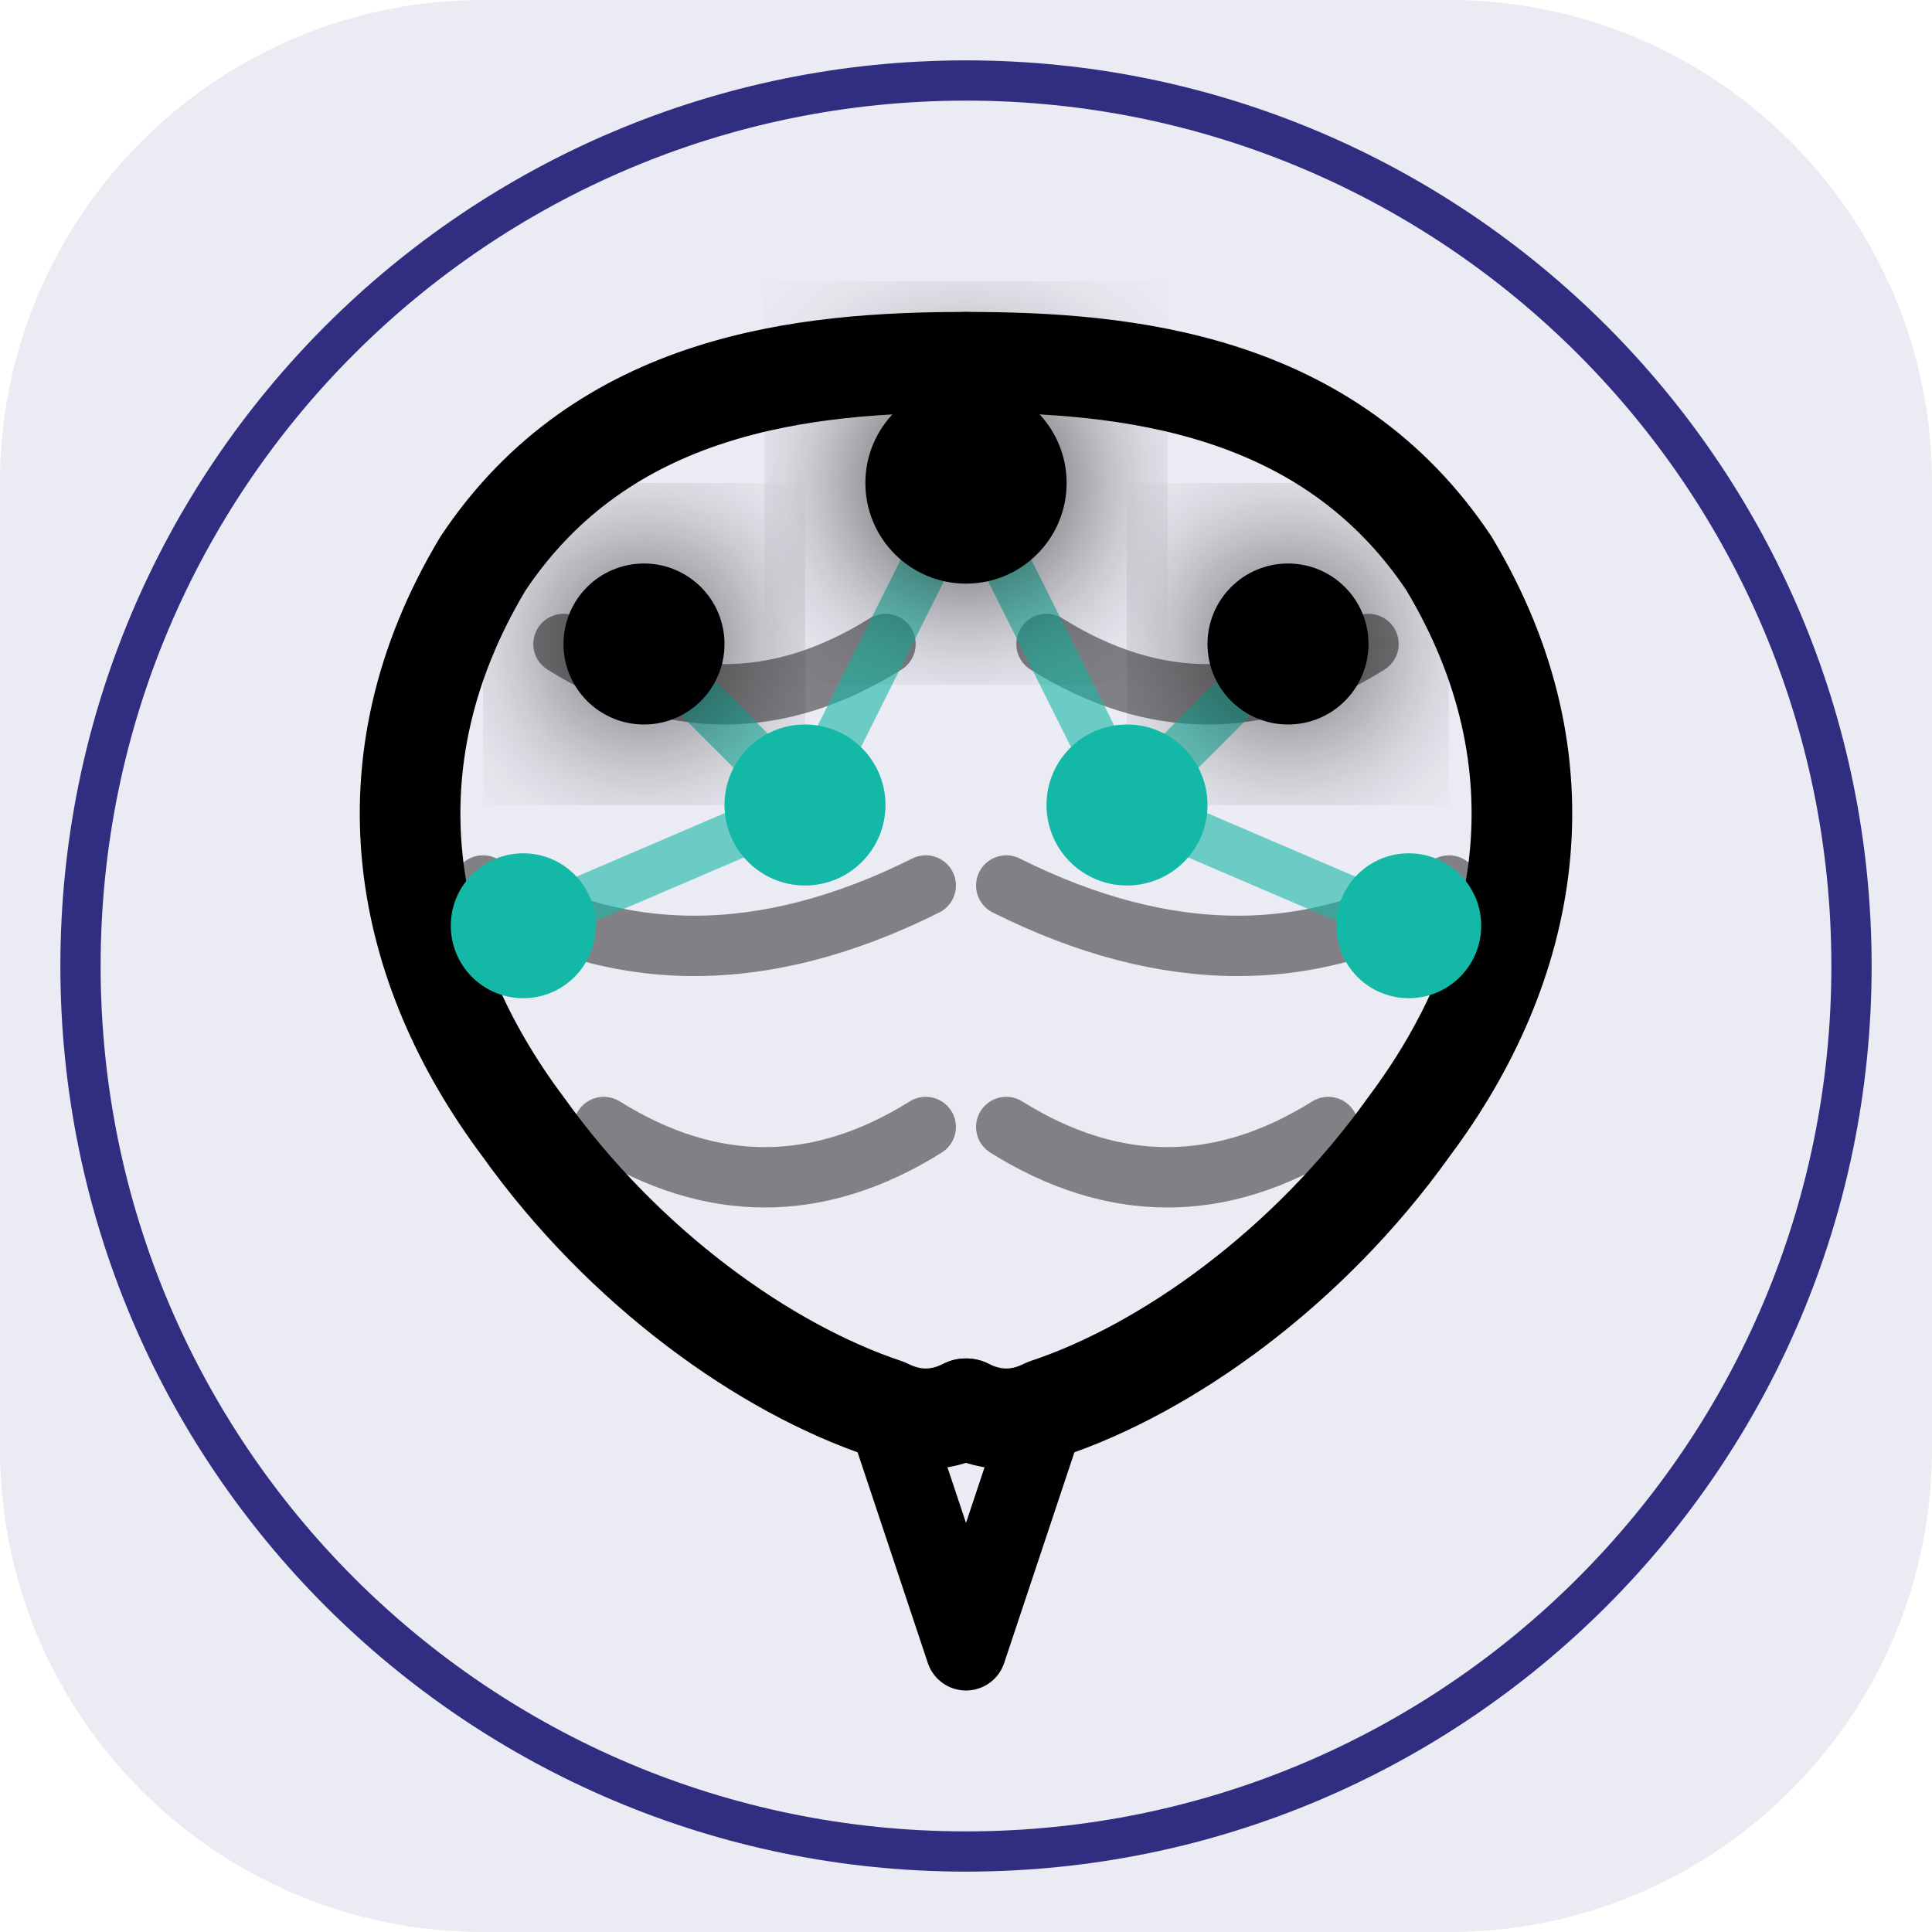
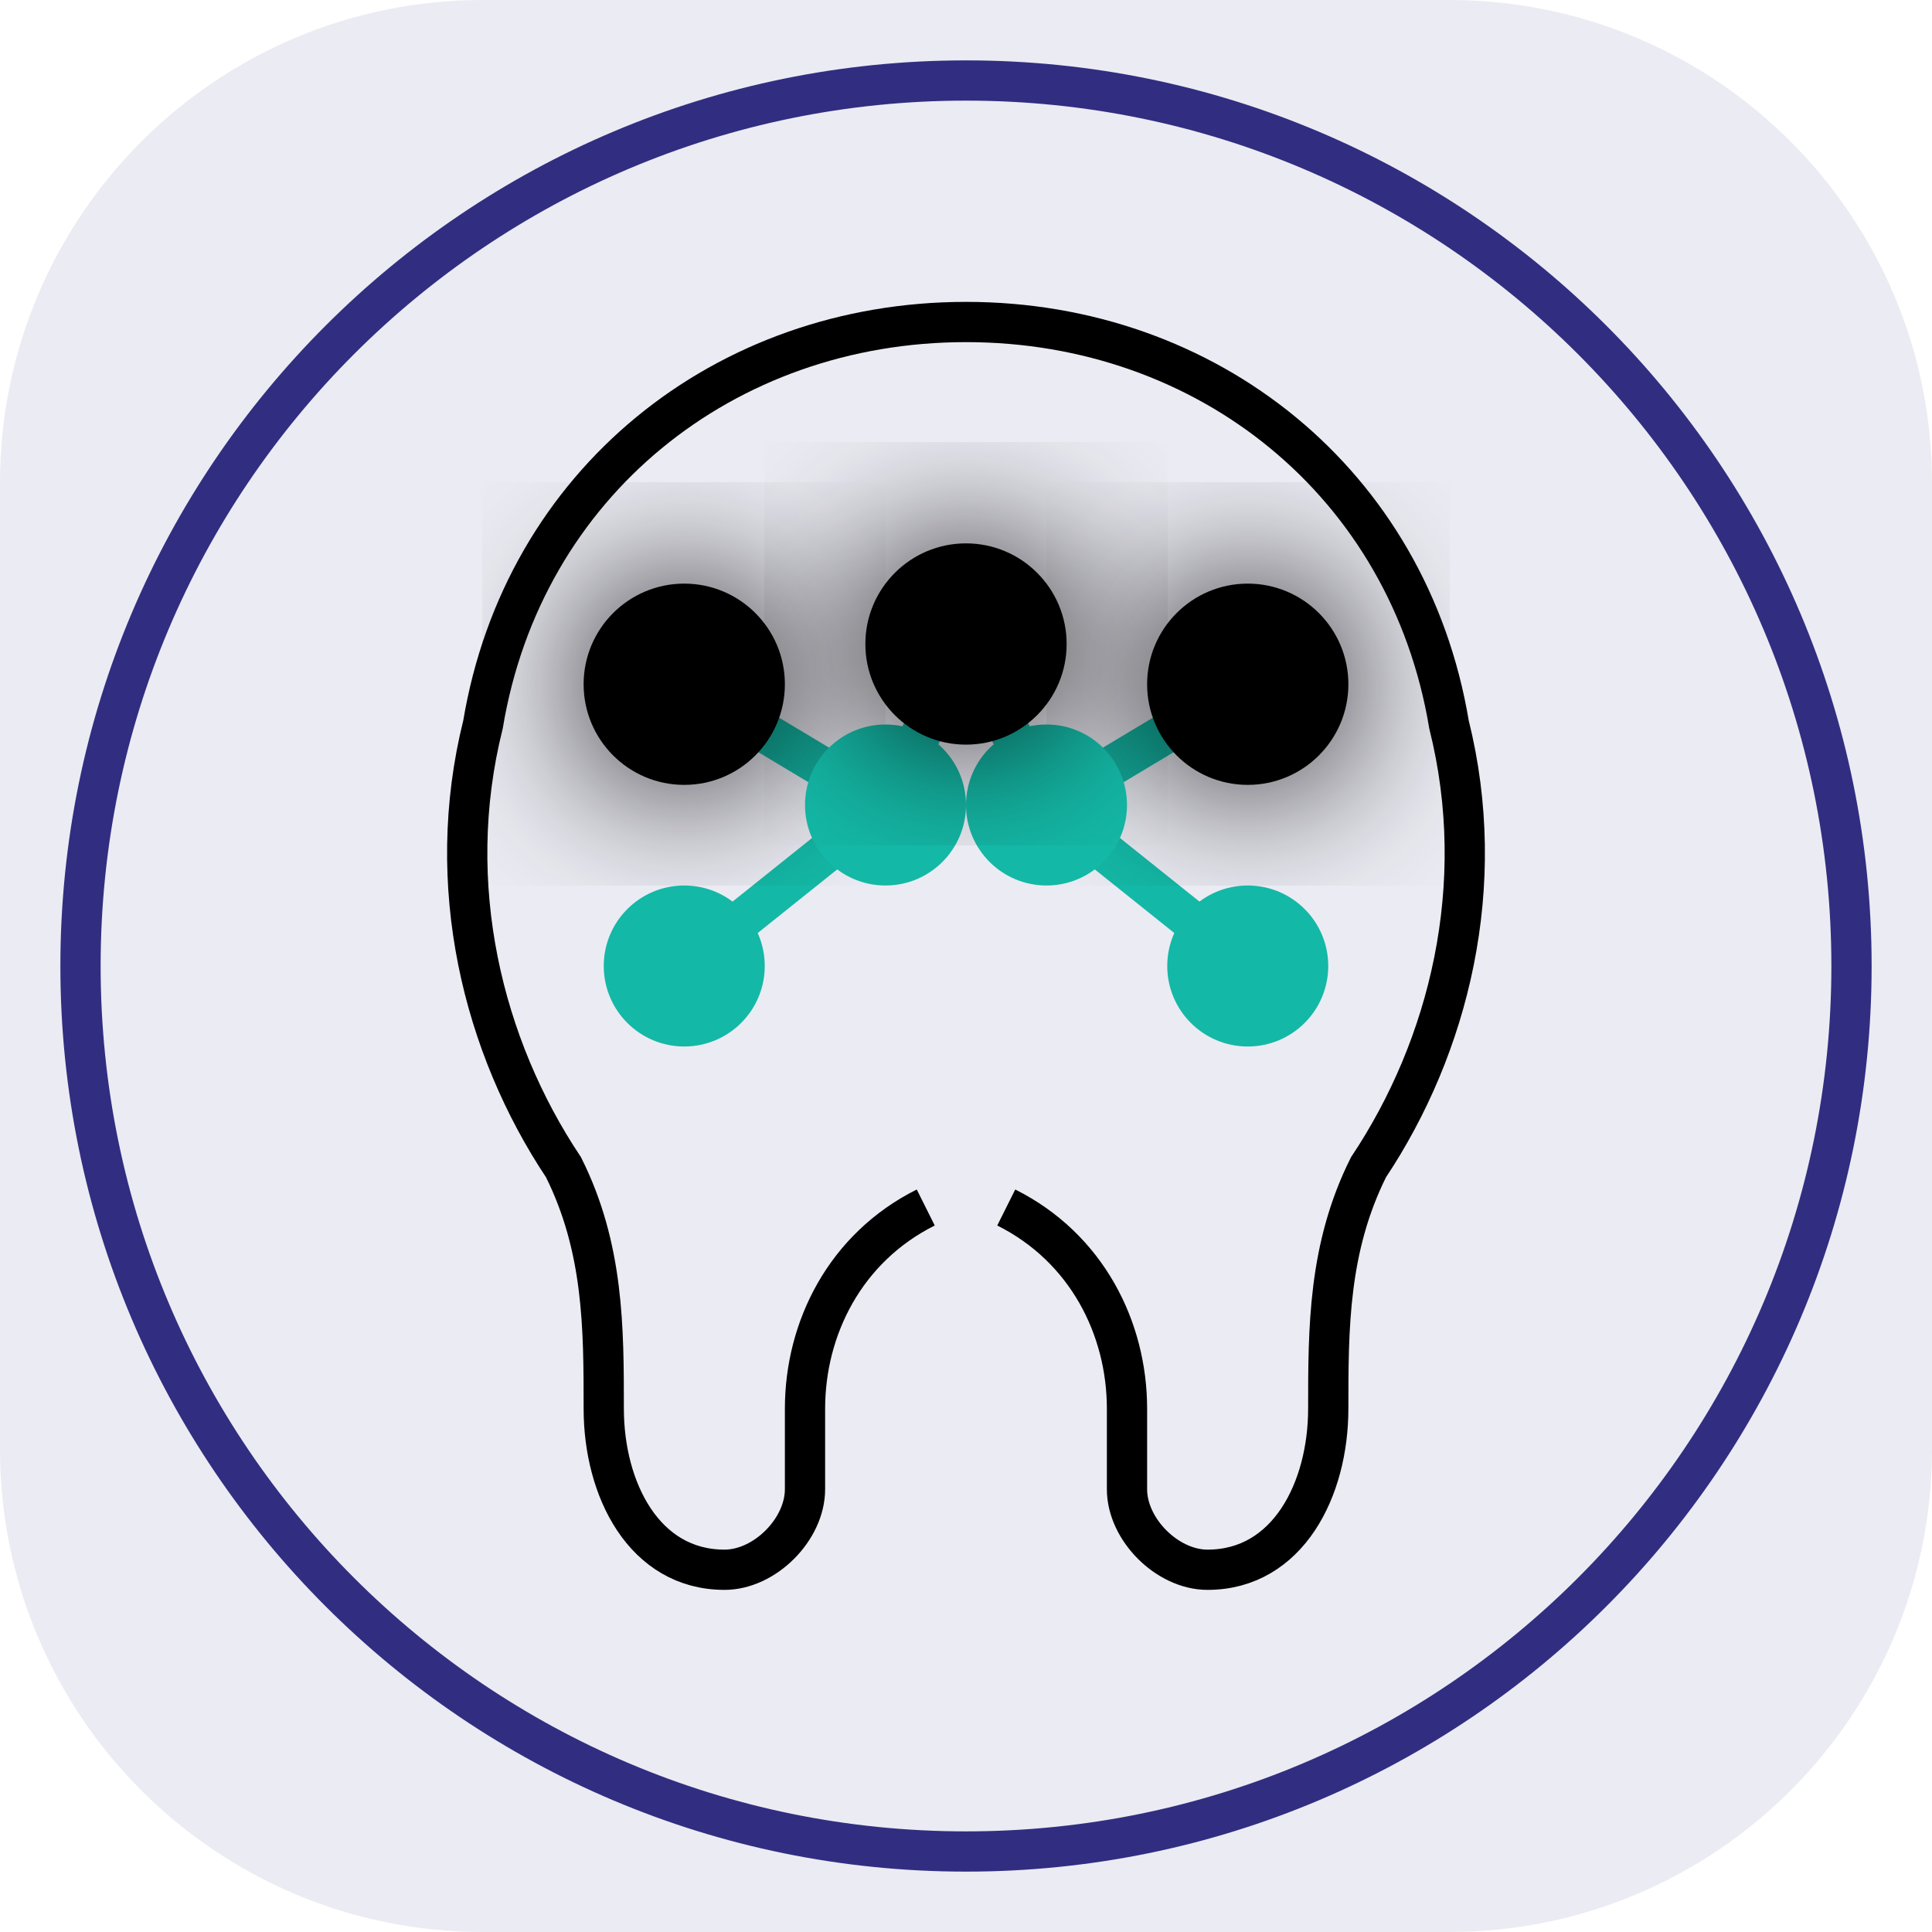
<svg xmlns="http://www.w3.org/2000/svg" viewBox="0 0 48 48">
  <defs>
    <linearGradient id="brainGradient" x1="0%" y1="0%" x2="100%" y2="100%">
      <stop offset="0%" stopColor="#312E81" />
      <stop offset="100%" stopColor="#6366F1" />
    </linearGradient>
    <linearGradient id="nodeGradient" x1="0%" y1="0%" x2="100%" y2="100%">
      <stop offset="0%" stopColor="#14B8A6" />
      <stop offset="100%" stopColor="#2DD4BF" />
    </linearGradient>
    <filter id="glow" x="-50%" y="-50%" width="200%" height="200%">
      <feGaussianBlur stdDeviation="2" result="coloredBlur" />
      <feMerge>
        <feMergeNode in="coloredBlur" />
        <feMergeNode in="SourceGraphic" />
      </feMerge>
    </filter>
  </defs>
  <rect width="48" height="48" rx="12" fill="#312E81" opacity="0.1" />
  <circle cx="24" cy="24" r="22" stroke="#312E81" strokeWidth="1.5" strokeOpacity="0.2" fill="none" />
-   <path d="M24 9 C20 9 15 9.5 12 14 C9 19 10 24 13 28 C15.5 31.5 19 34 22 35 Q23 35.5 24 35" stroke="url(#brainGradient)" stroke-width="2.5" stroke-linecap="round" stroke-linejoin="round" fill="none" />
-   <path d="M24 9 C28 9 33 9.5 36 14 C39 19 38 24 35 28 C32.5 31.5 29 34 26 35 Q25 35.5 24 35" stroke="url(#brainGradient)" stroke-width="2.5" stroke-linecap="round" stroke-linejoin="round" fill="none" />
-   <line x1="24" y1="9" x2="24" y2="35" stroke="url(#brainGradient)" stroke-width="1.5" stroke-linecap="round" opacity="0.4" />
-   <path d="M22 35 Q23 38 24 41 M26 35 Q25 38 24 41" stroke="url(#brainGradient)" stroke-width="2" stroke-linecap="round" fill="none" />
-   <path d="M14 16 Q18 18.5 22 16" stroke="url(#brainGradient)" stroke-width="1.5" stroke-linecap="round" fill="none" opacity="0.45" />
-   <path d="M12 22 Q17 25 23 22" stroke="url(#brainGradient)" stroke-width="1.5" stroke-linecap="round" fill="none" opacity="0.45" />
-   <path d="M15 28 Q19 30.5 23 28" stroke="url(#brainGradient)" stroke-width="1.5" stroke-linecap="round" fill="none" opacity="0.45" />
-   <path d="M34 16 Q30 18.5 26 16" stroke="url(#brainGradient)" stroke-width="1.5" stroke-linecap="round" fill="none" opacity="0.45" />
-   <path d="M36 22 Q31 25 25 22" stroke="url(#brainGradient)" stroke-width="1.5" stroke-linecap="round" fill="none" opacity="0.45" />
-   <path d="M33 28 Q29 30.5 25 28" stroke="url(#brainGradient)" stroke-width="1.5" stroke-linecap="round" fill="none" opacity="0.45" />
-   <path d="M16 16L20 20M20 20L24 12M20 20L13 23" stroke="#14B8A6" stroke-width="1.2" stroke-linecap="round" stroke-opacity="0.6" />
-   <path d="M32 16L28 20M28 20L24 12M28 20L35 23" stroke="#14B8A6" stroke-width="1.2" stroke-linecap="round" stroke-opacity="0.6" />
-   <circle cx="24" cy="12" r="2.5" fill="url(#nodeGradient)" filter="url(#glow)" />
-   <circle cx="16" cy="16" r="2" fill="url(#nodeGradient)" filter="url(#glow)" />
-   <circle cx="32" cy="16" r="2" fill="url(#nodeGradient)" filter="url(#glow)" />
-   <circle cx="20" cy="20" r="2" fill="#14B8A6" />
-   <circle cx="28" cy="20" r="2" fill="#14B8A6" />
-   <circle cx="13" cy="23" r="1.8" fill="#14B8A6" />
-   <circle cx="35" cy="23" r="1.8" fill="#14B8A6" />
+   <path d="M24 8C18 8 13 12 12 18C11 22 12 26 14 29C15 31 15 33 15 35C15 37 16 39 18 39C19 39 20 38 20 37L20 35C20 33 21 31 23 30" stroke="url(#brainGradient)" strokeWidth="2.5" strokeLinecap="round" strokeLinejoin="round" fill="none" />
+   <path d="M24 8C30 8 35 12 36 18C37 22 36 26 34 29C33 31 33 33 33 35C33 37 32 39 30 39C29 39 28 38 28 37L28 35C28 33 27 31 25 30" stroke="url(#brainGradient)" strokeWidth="2.5" strokeLinecap="round" strokeLinejoin="round" fill="none" />
+   <path d="M24 30V40" stroke="url(#brainGradient)" strokeWidth="2" strokeLinecap="round" />
+   <path d="M17 17L22 20M22 20L17 24M22 20L24 16" stroke="#14B8A6" strokeWidth="1.5" strokeLinecap="round" strokeOpacity="0.7" />
+   <path d="M31 17L26 20M26 20L31 24M26 20L24 16" stroke="#14B8A6" strokeWidth="1.5" strokeLinecap="round" strokeOpacity="0.7" />
+   <circle cx="17" cy="17" r="2.5" fill="url(#nodeGradient)" filter="url(#glow)" />
+   <circle cx="31" cy="17" r="2.5" fill="url(#nodeGradient)" filter="url(#glow)" />
+   <circle cx="22" cy="20" r="2" fill="#14B8A6" />
+   <circle cx="26" cy="20" r="2" fill="#14B8A6" />
+   <circle cx="24" cy="16" r="2.5" fill="url(#nodeGradient)" filter="url(#glow)" />
+   <circle cx="17" cy="24" r="2" fill="#14B8A6" />
+   <circle cx="31" cy="24" r="2" fill="#14B8A6" />
</svg>
